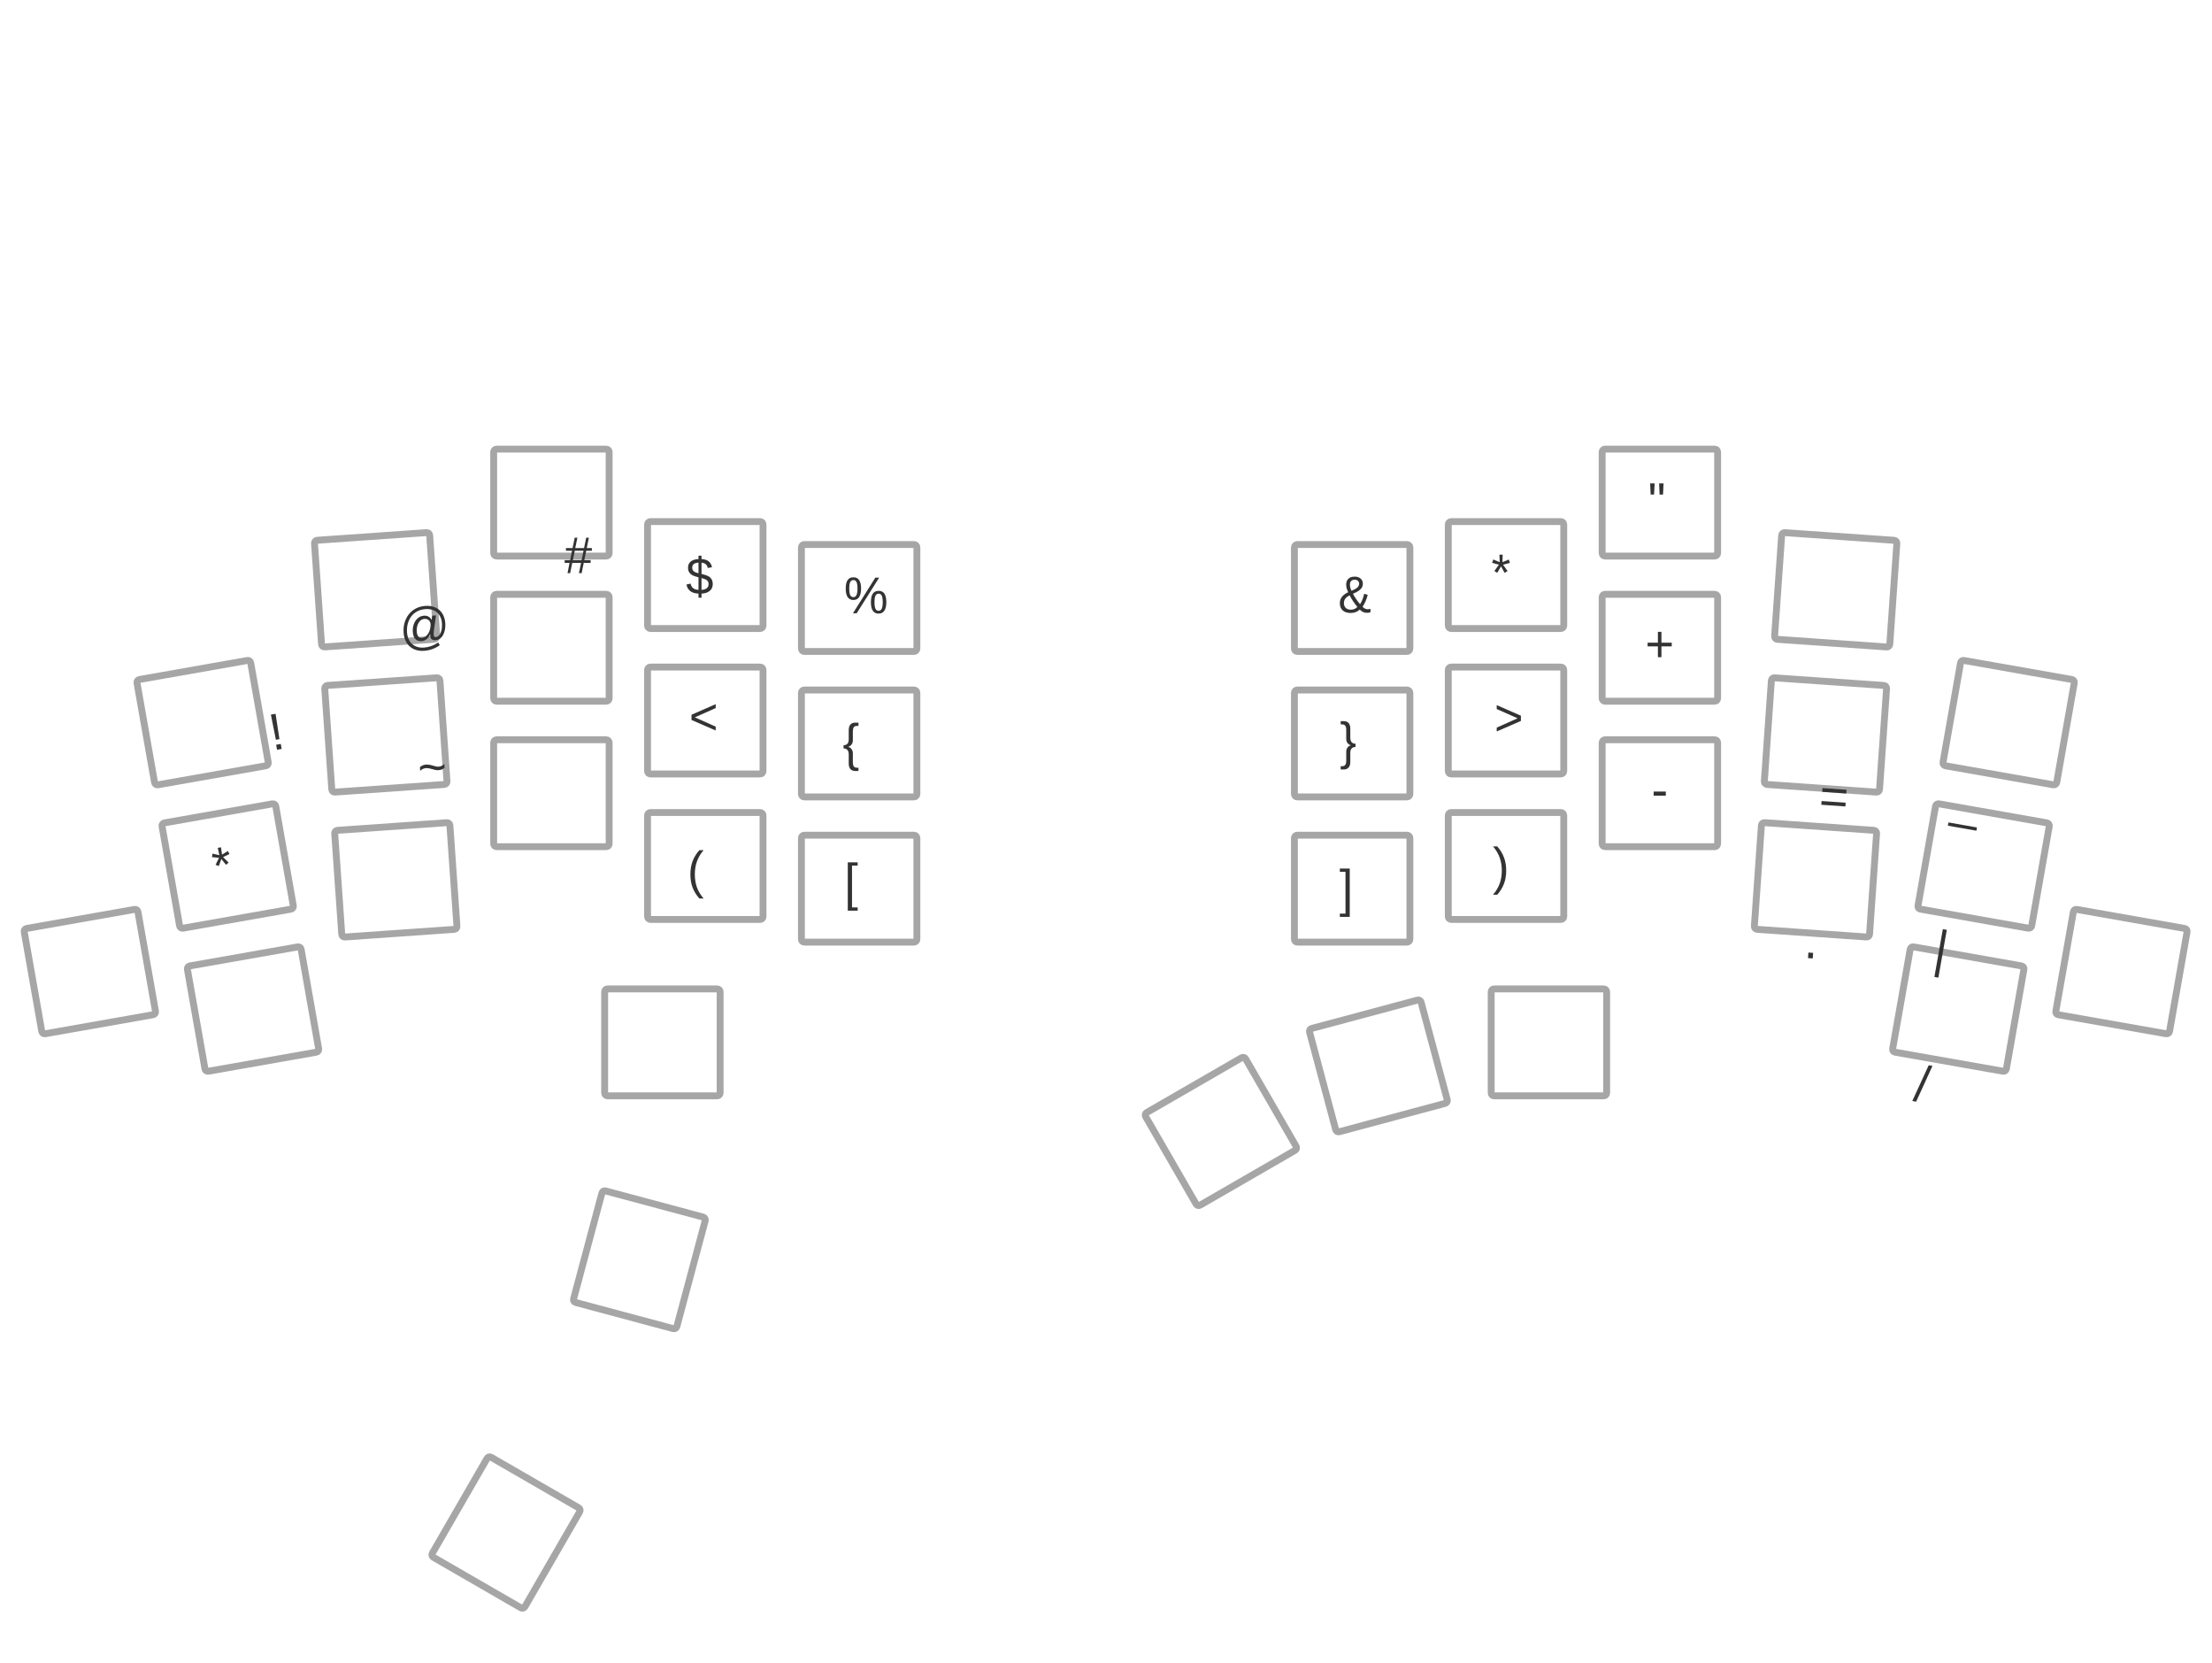
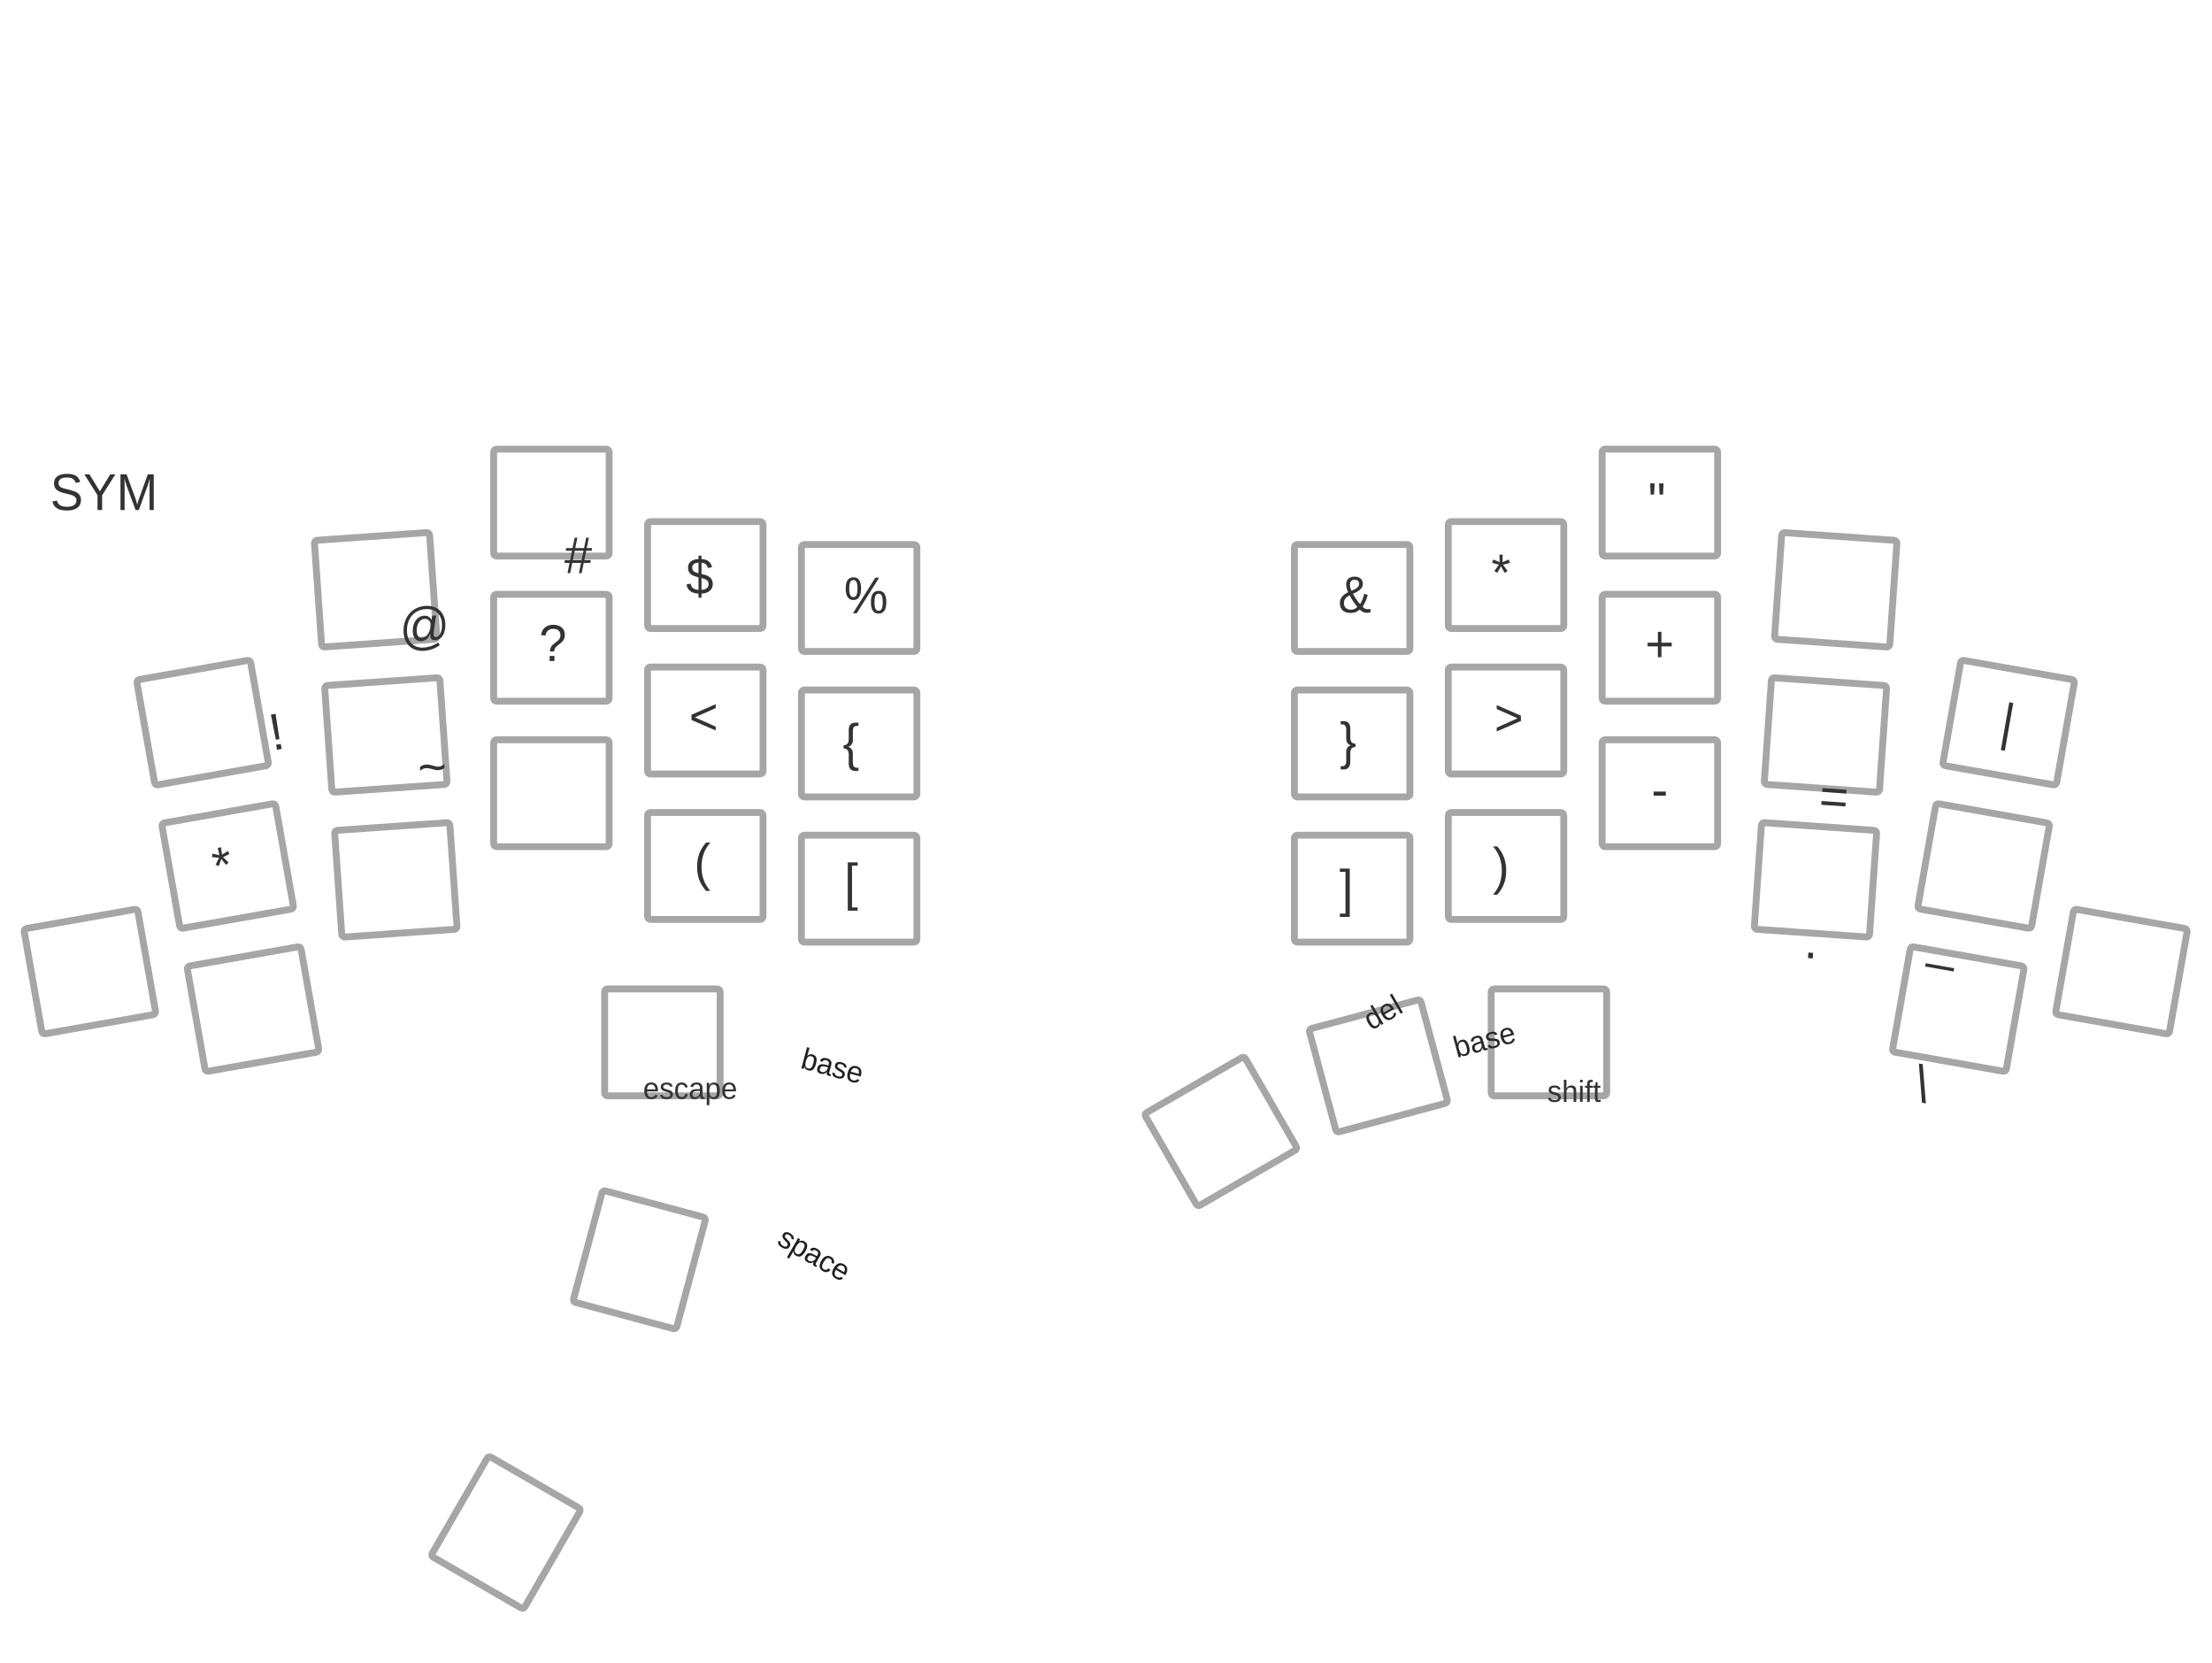
<svg xmlns="http://www.w3.org/2000/svg" width="258.64mm" height="194.36mm" viewBox="0 0 733.16 267.46">
  <defs>
    <style>
      .cls-1 {
        fill: #161b22;
      }

      .cls-2 {
        fill: none;
        stroke: #a6a6a6;
        stroke-miterlimit: 10;
        stroke-width: 2.28px;
      }
    </style>
  </defs>
  <rect class="cls-2" x="265.63" y="38.69" width="38.27" height="35.43" rx=".95" ry=".95" />
  <text style="white-space: pre; fill: rgb(51, 51, 51); font-family: Arial, sans-serif; font-size: 14.7px;" x="60.541" y="99.989" transform="matrix(1.120211, 0, 0.000001, 1.168339, 211.4981, -6.658763)">{</text>
  <rect class="cls-2" x="265.63" y="86.89" width="38.27" height="35.43" rx=".95" ry=".95" />
  <rect class="cls-2" x="265.63" y="135" width="38.27" height="35.43" rx=".95" ry=".95" />
  <rect class="cls-2" x="214.63" y="31.09" width="38.27" height="35.43" rx=".95" ry=".95" />
  <rect class="cls-2" x="214.63" y="79.29" width="38.27" height="35.43" rx=".95" ry=".95" />
  <rect class="cls-2" x="214.63" y="127.49" width="38.27" height="35.43" rx=".95" ry=".95" />
  <rect class="cls-2" x="163.63" y="7.08" width="38.27" height="35.43" rx=".95" ry=".95" />
  <rect class="cls-2" x="163.63" y="55.18" width="38.27" height="35.43" rx=".95" ry=".95" />
  <rect class="cls-2" x="163.63" y="103.38" width="38.27" height="35.43" rx=".95" ry=".95" />
  <rect class="cls-2" x="200.41" y="185.94" width="38.27" height="35.43" rx=".95" ry=".95" />
  <rect class="cls-2" x="105.36" y="35.97" width="38.27" height="35.43" rx="0.95" ry="0.95" transform="matrix(0.997564, -0.069756, 0.069756, 0.997564, -3.44, 8.81)" />
  <rect class="cls-2" x="108.76" y="84.07" width="38.27" height="35.43" rx="0.95" ry="0.95" transform="matrix(0.997564, -0.069756, 0.069756, 0.997564, -6.79, 9.17)" />
  <rect class="cls-2" x="112.06" y="132.08" width="38.27" height="35.43" rx="0.95" ry="0.95" transform="matrix(0.997564, -0.069756, 0.069756, 0.997564, -10.13, 9.52)" />
  <rect class="cls-2" x="48.03" y="79.99" width="38.27" height="35.43" rx="0.95" ry="0.95" transform="matrix(0.984808, -0.173648, 0.173648, 0.984808, -15.95, 13.15)" />
  <rect class="cls-2" x="56.33" y="127.5" width="38.27" height="35.43" rx="0.95" ry="0.95" transform="matrix(0.984808, -0.173648, 0.173648, 0.984808, -24.07, 15.31)" />
  <rect class="cls-2" x="64.73" y="174.9" width="38.27" height="35.43" rx="0.95" ry="0.95" transform="matrix(0.984808, -0.173648, 0.173648, 0.984808, -32.17, 17.49)" />
  <rect class="cls-2" x="258.34" y="192.31" width="35.43" height="38.27" rx="0.95" ry="0.95" transform="matrix(0.965926, 0.258819, -0.258819, 0.965926, 0.003515, 0.002425)" style="transform-box: fill-box; transform-origin: 50% 50%;" />
  <rect class="cls-2" x="310.56" y="214.04" width="35.43" height="38.27" rx="0.95" ry="0.95" transform="matrix(0.866025, 0.5, -0.5, 0.866025, 0.007985, -0.001904)" style="transform-box: fill-box; transform-origin: 50% 50%;" />
  <rect class="cls-2" x="10.65" y="162.48" width="38.27" height="35.43" rx="0.95" ry="0.95" transform="matrix(0.984808, -0.173648, 0.173648, 0.984808, -30.84, 7.91)" />
  <rect class="cls-2" x="429.03" y="38.69" width="38.27" height="35.43" rx=".95" ry=".95" />
  <rect class="cls-2" x="429.03" y="86.89" width="38.27" height="35.43" rx=".95" ry=".95" />
  <rect class="cls-2" x="429.03" y="135" width="38.27" height="35.43" rx=".95" ry=".95" />
  <rect class="cls-2" x="480.03" y="31.09" width="38.27" height="35.43" rx=".95" ry=".95" />
  <rect class="cls-2" x="480.03" y="79.29" width="38.27" height="35.43" rx=".95" ry=".95" />
  <rect class="cls-2" x="480.03" y="127.49" width="38.27" height="35.43" rx=".95" ry=".95" />
  <rect class="cls-2" x="531.03" y="7.08" width="38.27" height="35.43" rx=".95" ry=".95" />
  <rect class="cls-2" x="531.03" y="55.18" width="38.27" height="35.43" rx=".95" ry=".95" />
  <rect class="cls-2" x="531.03" y="103.38" width="38.27" height="35.43" rx=".95" ry=".95" />
  <rect class="cls-2" x="494.25" y="185.94" width="38.27" height="35.43" rx=".95" ry=".95" />
  <rect class="cls-2" x="590.72" y="34.56" width="35.43" height="38.27" rx="0.95" ry="0.95" transform="matrix(0.069756, -0.997564, 0.997564, 0.069756, 512.44, 656.9)" />
  <rect class="cls-2" x="587.32" y="82.66" width="35.43" height="38.27" rx="0.95" ry="0.95" transform="matrix(0.069756, -0.997564, 0.997564, 0.069756, 461.29, 698.25)" />
  <rect class="cls-2" x="584.02" y="130.66" width="35.43" height="38.27" rx="0.95" ry="0.95" transform="matrix(0.069756, -0.997564, 0.997564, 0.069756, 410.33, 739.61)" />
  <rect class="cls-2" x="648.05" y="78.57" width="35.43" height="38.27" rx="0.95" ry="0.95" transform="matrix(0.173648, -0.984808, 0.984808, 0.173648, 453.93, 736.39)" />
  <rect class="cls-2" x="639.75" y="126.08" width="35.43" height="38.27" rx="0.95" ry="0.95" transform="matrix(0.173648, -0.984808, 0.984808, 0.173648, 400.29, 767.47)" />
  <rect class="cls-2" x="631.35" y="173.48" width="35.43" height="38.27" rx="0.95" ry="0.95" transform="matrix(0.173648, -0.984808, 0.984808, 0.173648, 346.67, 798.37)" />
  <rect class="cls-2" x="437.73" y="193.73" width="38.27" height="35.43" rx="0.95" ry="0.95" transform="matrix(0.965926, -0.258819, 0.258819, 0.965926, -39.16, 125.46)" />
  <rect class="cls-2" x="385.52" y="215.45" width="38.27" height="35.43" rx="0.95" ry="0.95" transform="matrix(0.866025, -0.5, 0.5, 0.866025, -62.37, 233.57)" />
  <rect class="cls-2" x="685.43" y="161.06" width="35.43" height="38.27" rx="0.95" ry="0.95" transform="matrix(0.173648, -0.984808, 0.984808, 0.173648, 403.59, 841.37)" />
  <text style="white-space: pre; fill: rgb(51, 51, 51); font-family: Arial, sans-serif; font-size: 14.7px; transform-box: fill-box; transform-origin: 50% 50%;" x="60.541" y="99.989" transform="matrix(1.103192, -0.194522, 0.20288, 1.150589, 3.281292, 3.678545)">!</text>
  <text style="white-space: pre; fill: rgb(51, 51, 51); font-family: Arial, sans-serif; font-size: 14.7px;" x="60.541" y="99.989" transform="matrix(1.103192, -0.194522, 0.20288, 1.150589, -15.483, 48.0233)">*</text>
  <text style="white-space: pre; fill: rgb(51, 51, 51); font-family: Arial, sans-serif; font-size: 14.7px;" x="60.541" y="99.989" transform="matrix(1.103192, -0.194522, 0.20288, 1.150589, -7.987656, 95.08833)"> </text>
  <text style="white-space: pre; fill: rgb(51, 51, 51); font-family: Arial, sans-serif; font-size: 14.7px; transform-origin: 66.259px 94.942px;" x="60.541" y="99.989" transform="matrix(1.117482, -0.078142, 0.0815, 1.165493, 56.96186, -39.72893)">@</text>
  <text style="white-space: pre; fill: rgb(51, 51, 51); font-family: Arial, sans-serif; font-size: 14.7px; transform-origin: 66.259px 94.942px;" x="60.541" y="99.989" transform="matrix(1.117482, -0.078142, 0.0815, 1.165493, 64.98035, 54.78702)"> </text>
  <text style="white-space: pre; fill: rgb(51, 51, 51); font-family: Arial, sans-serif; font-size: 14.7px; transform-origin: 66.259px 94.942px;" x="60.541" y="99.989" transform="matrix(1.120211, 0, 0.000001, 1.168339, 119.2745, -68.63982)">#</text>
  <text style="white-space: pre; fill: rgb(51, 51, 51); font-family: Arial, sans-serif; font-size: 14.7px; transform-origin: 66.259px 94.942px;" x="60.541" y="99.989" transform="matrix(1.120211, 0, 0.000001, 1.168339, 117.396, -22.72191)"> </text>
  <text style="white-space: pre; fill: rgb(51, 51, 51); font-family: Arial, sans-serif; font-size: 14.7px; transform-origin: 66.259px 94.942px;" x="60.541" y="99.989" transform="matrix(1.120211, 0, 0.000001, 1.168339, 116.3782, 25.27108)"> </text>
  <text style="white-space: pre; fill: rgb(51, 51, 51); font-family: Arial, sans-serif; font-size: 14.7px;" x="60.541" y="99.989" transform="matrix(1.120211, 0, 0.000001, 1.168339, 159.5348, -61.69971)">$</text>
  <text style="white-space: pre; fill: rgb(51, 51, 51); font-family: Arial, sans-serif; font-size: 14.7px;" x="60.541" y="99.989" transform="matrix(1.120211, 0, 0.000001, 1.168339, 160.5768, -15.21253)">&lt;</text>
-   <text style="white-space: pre; fill: rgb(51, 51, 51); font-family: Arial, sans-serif; font-size: 14.7px;" x="60.541" y="99.989" transform="matrix(1.120211, 0, 0.000001, 1.168339, 159.9964, 35.59718)">(</text>
+   <text style="white-space: pre; fill: rgb(51, 51, 51); font-family: Arial, sans-serif; font-size: 14.7px;" x="60.541" y="99.989" transform="matrix(1.120211, 0, 0.000001, 1.168339, 162.2203, 33.07793)">(</text>
  <text style="white-space: pre; fill: rgb(51, 51, 51); font-family: Arial, sans-serif; font-size: 14.7px;" x="60.541" y="99.989" transform="matrix(1.120211, 0, 0.000001, 1.168339, 211.8983, -55.35132)">%</text>
  <text style="white-space: pre; fill: rgb(51, 51, 51); font-family: Arial, sans-serif; font-size: 14.7px;" x="60.541" y="99.989" transform="matrix(1.120211, 0, 0.000001, 1.168339, 212.0071, 39.62737)">[</text>
  <text style="white-space: pre; fill: rgb(51, 51, 51); font-family: Arial, sans-serif; font-size: 14.7px;" x="60.541" y="99.989" transform="matrix(1.120211, 0, 0.000001, 1.168339, 375.6908, -55.61186)">&amp;</text>
  <text style="white-space: pre; fill: rgb(51, 51, 51); font-family: Arial, sans-serif; font-size: 14.7px;" x="60.541" y="99.989" transform="matrix(1.120211, 0, 0.000001, 1.168339, 376.2707, -7.157793)">}</text>
  <text style="white-space: pre; fill: rgb(51, 51, 51); font-family: Arial, sans-serif; font-size: 14.7px;" x="60.541" y="99.989" transform="matrix(1.120211, 0, 0.000001, 1.168339, 376.1524, 41.68504)">]</text>
  <text style="white-space: pre; fill: rgb(51, 51, 51); font-family: Arial, sans-serif; font-size: 14.7px;" x="60.541" y="99.989" transform="matrix(1.120211, 0, 0.000001, 1.168339, 426.4821, -62.95216)">*</text>
  <text style="white-space: pre; fill: rgb(51, 51, 51); font-family: Arial, sans-serif; font-size: 14.7px;" x="60.541" y="99.989" transform="matrix(1.120211, 0, 0.000001, 1.168339, 427.463, -14.89454)">&gt;</text>
  <text style="white-space: pre; fill: rgb(51, 51, 51); font-family: Arial, sans-serif; font-size: 14.7px;" x="60.541" y="99.989" transform="matrix(1.120211, 0, 0.000001, 1.168339, 426.9436, 34.34474)">)</text>
  <text style="white-space: pre; fill: rgb(51, 51, 51); font-family: Arial, sans-serif; font-size: 14.7px;" x="60.541" y="99.989" transform="matrix(1.120211, 0, 0.000001, 1.168339, 476.426, -85.77724)"> </text>
  <text style="white-space: pre; fill: rgb(51, 51, 51); font-family: Arial, sans-serif; font-size: 14.7px;" x="60.541" y="99.989" transform="matrix(1.120211, 0, 0.000001, 1.168339, 477.468, -39.29005)">+</text>
  <text style="white-space: pre; fill: rgb(51, 51, 51); font-family: Arial, sans-serif; font-size: 14.7px;" x="60.541" y="99.989" transform="matrix(1.120211, 0, 0.000001, 1.168339, 479.5505, 8.963473)">-</text>
  <text style="white-space: pre; fill: rgb(51, 51, 51); font-family: Arial, sans-serif; font-size: 14.7px; transform-box: fill-box; transform-origin: 50% 50%;" x="60.541" y="99.989" transform="matrix(1.117482, 0.078143, -0.081498, 1.165493, 543.1937, -38.60883)"> </text>
  <text style="white-space: pre; fill: rgb(51, 51, 51); font-family: Arial, sans-serif; font-size: 14.7px; transform-box: fill-box; transform-origin: 50% 50%;" x="60.541" y="99.989" transform="matrix(1.117482, 0.078143, -0.081498, 1.165493, 543.1607, 6.472537)">=</text>
  <text style="white-space: pre; fill: rgb(51, 51, 51); font-family: Arial, sans-serif; font-size: 14.7px; transform-box: fill-box; transform-origin: 50% 50%;" x="60.541" y="99.989" transform="matrix(1.117482, 0.078143, -0.081498, 1.165493, 538.2552, 54.35591)">.</text>
-   <text style="white-space: pre; fill: rgb(51, 51, 51); font-family: Arial, sans-serif; font-size: 14.7px; transform-origin: 65.443px 94.942px;" x="60.541" y="99.989" transform="matrix(1.103192, 0.194524, -0.202878, 1.150589, 599.955, 1.711153)">_</text>
-   <text style="white-space: pre; fill: rgb(51, 51, 51); font-family: Arial, sans-serif; font-size: 14.7px; transform-origin: 62.584px 94.942px;" x="60.541" y="99.989" transform="matrix(1.103192, 0.194524, -0.202878, 1.150589, 593.8384, 51.32136)">|</text>
-   <text style="white-space: pre; fill: rgb(51, 51, 51); font-family: Arial, sans-serif; font-size: 14.7px; transform-origin: 62.584px 94.942px;" x="60.541" y="99.989" transform="matrix(1.103192, 0.194524, -0.202878, 1.150589, 587.3512, 96.09236)">/</text>
+   <text style="white-space: pre; fill: rgb(51, 51, 51); font-family: Arial, sans-serif; font-size: 14.7px; transform-origin: 65.443px 94.942px;" x="60.541" y="99.989" transform="matrix(1.103192, 0.194524, -0.202878, 1.150589, 592.4034, 48.36246)">_</text>
+   <text style="white-space: pre; fill: rgb(51, 51, 51); font-family: Arial, sans-serif; font-size: 14.7px; transform-origin: 62.584px 94.942px;" x="60.541" y="99.989" transform="matrix(1.103192, 0.194524, -0.202878, 1.150589, 587.3512, 96.09236)">\</text>
  <text style="white-space: pre; fill: rgb(51, 51, 51); font-family: Arial, sans-serif; font-size: 14.7px;" x="557.251" y="74.037"> </text>
  <text style="white-space: pre; fill: rgb(51, 51, 51); font-family: Arial, sans-serif; font-size: 14.7px;" x="546.793" y="126.322"> </text>
  <text style="white-space: pre; fill: rgb(51, 51, 51); font-family: Arial, sans-serif; font-size: 14.7px;" x="60.541" y="99.989" transform="matrix(1.120211, 0, 0.000001, 1.168339, 478.4161, -86.57255)">"</text>
  <text style="white-space: pre; fill: rgb(51, 51, 51); font-family: Arial, sans-serif; font-size: 14.7px; transform-origin: 66.259px 94.942px;" x="60.541" y="99.989" transform="matrix(1.117482, -0.078142, 0.0815, 1.165493, 63.07248, 6.747429)">~</text>
+   <text style="white-space: pre; fill: rgb(51, 51, 51); font-family: Arial, sans-serif; font-size: 14.7px;" x="60.541" y="99.989" transform="matrix(1.103192, 0.194524, -0.202878, 1.150589, 615.8582, -23.86108)">|</text>
+   <text style="white-space: pre; fill: rgb(51, 51, 51); font-family: Arial, sans-serif; font-size: 14.7px;" x="60.541" y="99.989" transform="matrix(1.120211, 0, 0.000001, 1.168339, 110.8526, -39.54095)">?</text>
+   <text style="fill: rgb(31, 31, 31); font-family: Arial, sans-serif; font-size: 8.559px; white-space: pre;" transform="matrix(1.082041, 0.289932, -0.302388, 1.128529, 229.7268, 81.67446)" x="60.541" y="99.989">base</text>
+   <text style="fill: rgb(40, 40, 40); font-family: Arial, sans-serif; font-size: 8.559px; white-space: pre; transform-box: fill-box; transform-origin: 9.28px 4.818px;" transform="matrix(1.082041, -0.289932, 0.302389, 1.128529, 387.0963, 113.5131)" x="60.541" y="99.989">base</text>
+   <text style="fill: rgb(51, 51, 51); font-family: Arial, sans-serif; font-size: 8.647px; white-space: pre; transform-origin: 80.154px 100.448px;" transform="matrix(1.120211, 0, 0.000001, 1.168339, 145.33, 105.555)" x="60.541" y="99.989">escape</text>
+   <text style="fill: rgb(51, 51, 51); font-family: Arial, sans-serif; font-size: 8.647px; white-space: pre; transform-origin: 80.154px 100.448px;" transform="matrix(1.120211, 0, 0.000001, 1.168339, 445.0151, 106.5425)" x="60.541" y="99.989">shift</text>
+   <text style="fill: rgb(40, 40, 40); font-family: Arial, sans-serif; font-size: 8.559px; white-space: pre; transform-origin: 69.821px 97.006px;" transform="matrix(0.970132, -0.560106, 0.58417, 1.011811, 337.3257, 132.5607)" x="60.541" y="99.989">del</text>
+   <text style="fill: rgb(31, 31, 31); font-family: Arial, sans-serif; font-size: 8.559px; white-space: pre; transform-box: fill-box; transform-origin: 50% 50%;" transform="matrix(0.970132, 0.560106, -0.584169, 1.011811, 256.8369, 135.2853)" x="60.541" y="99.989">space</text>
+   <text style="white-space: pre; fill: rgb(51, 51, 51); font-family: Arial, sans-serif; font-size: 14.7px;" x="60.541" y="99.989" transform="matrix(1.120211, 0, 0.000001, 1.168339, -51.19696, -89.56163)">SYM</text>
</svg>
